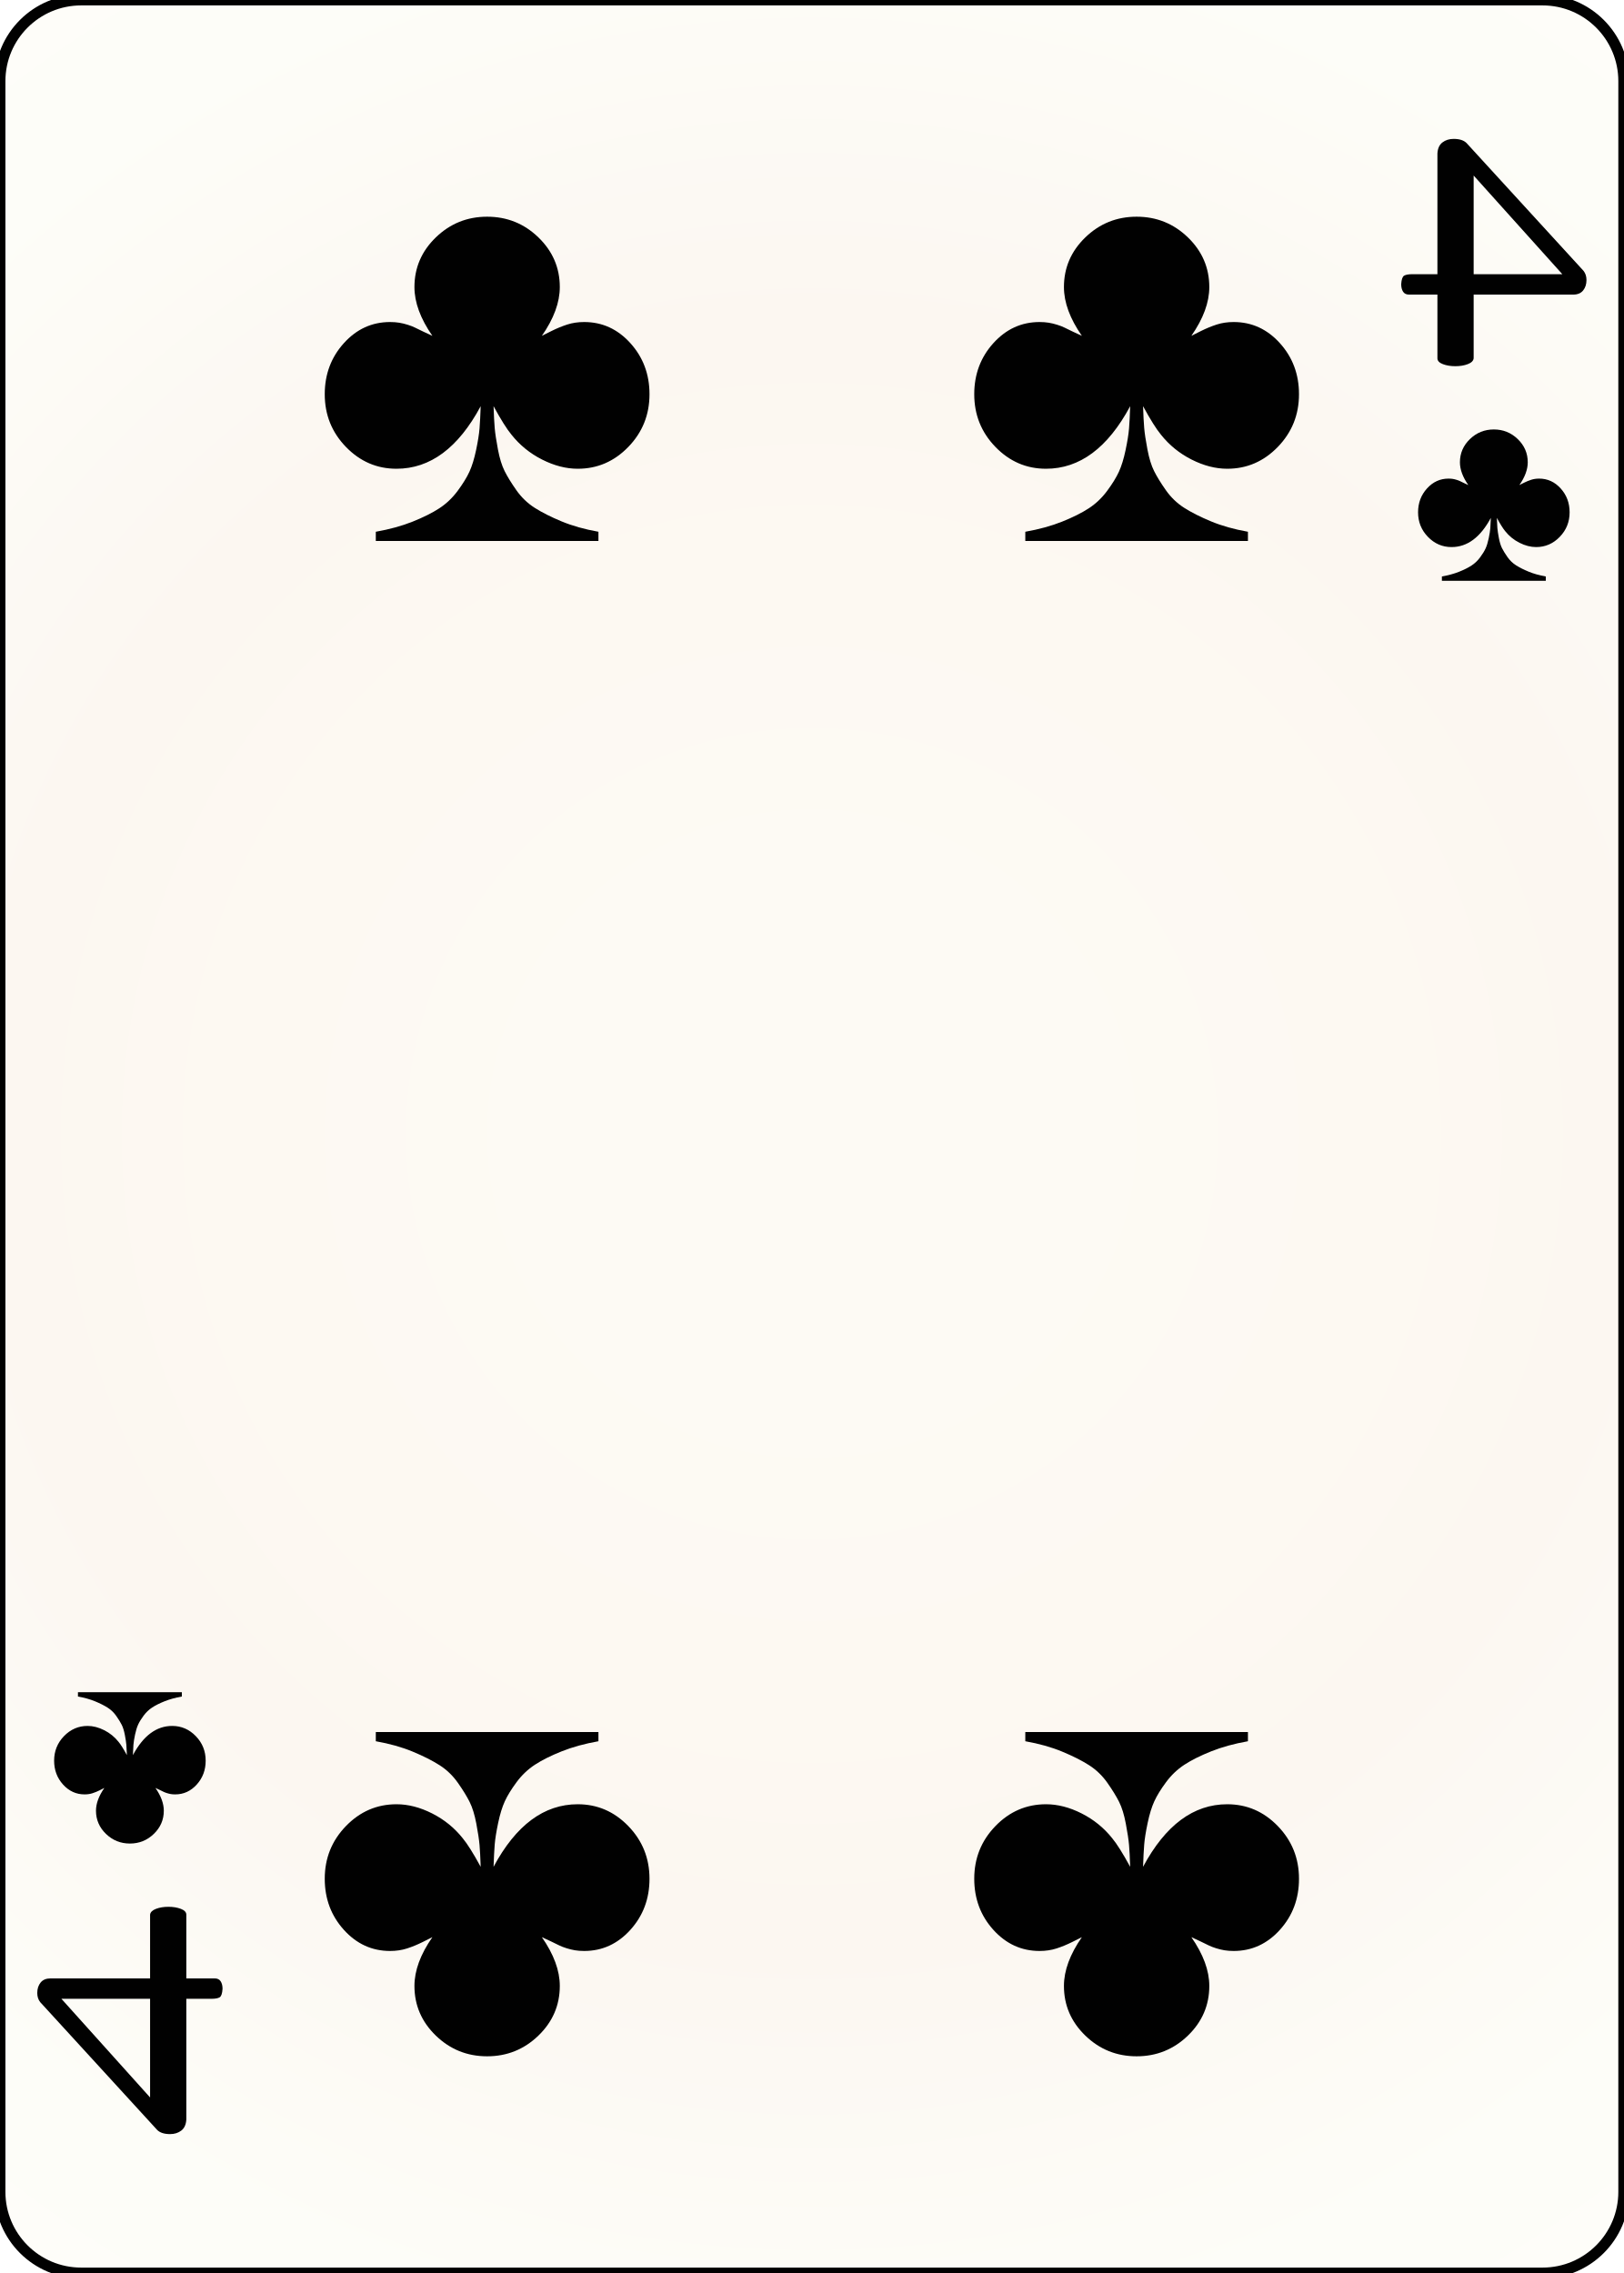
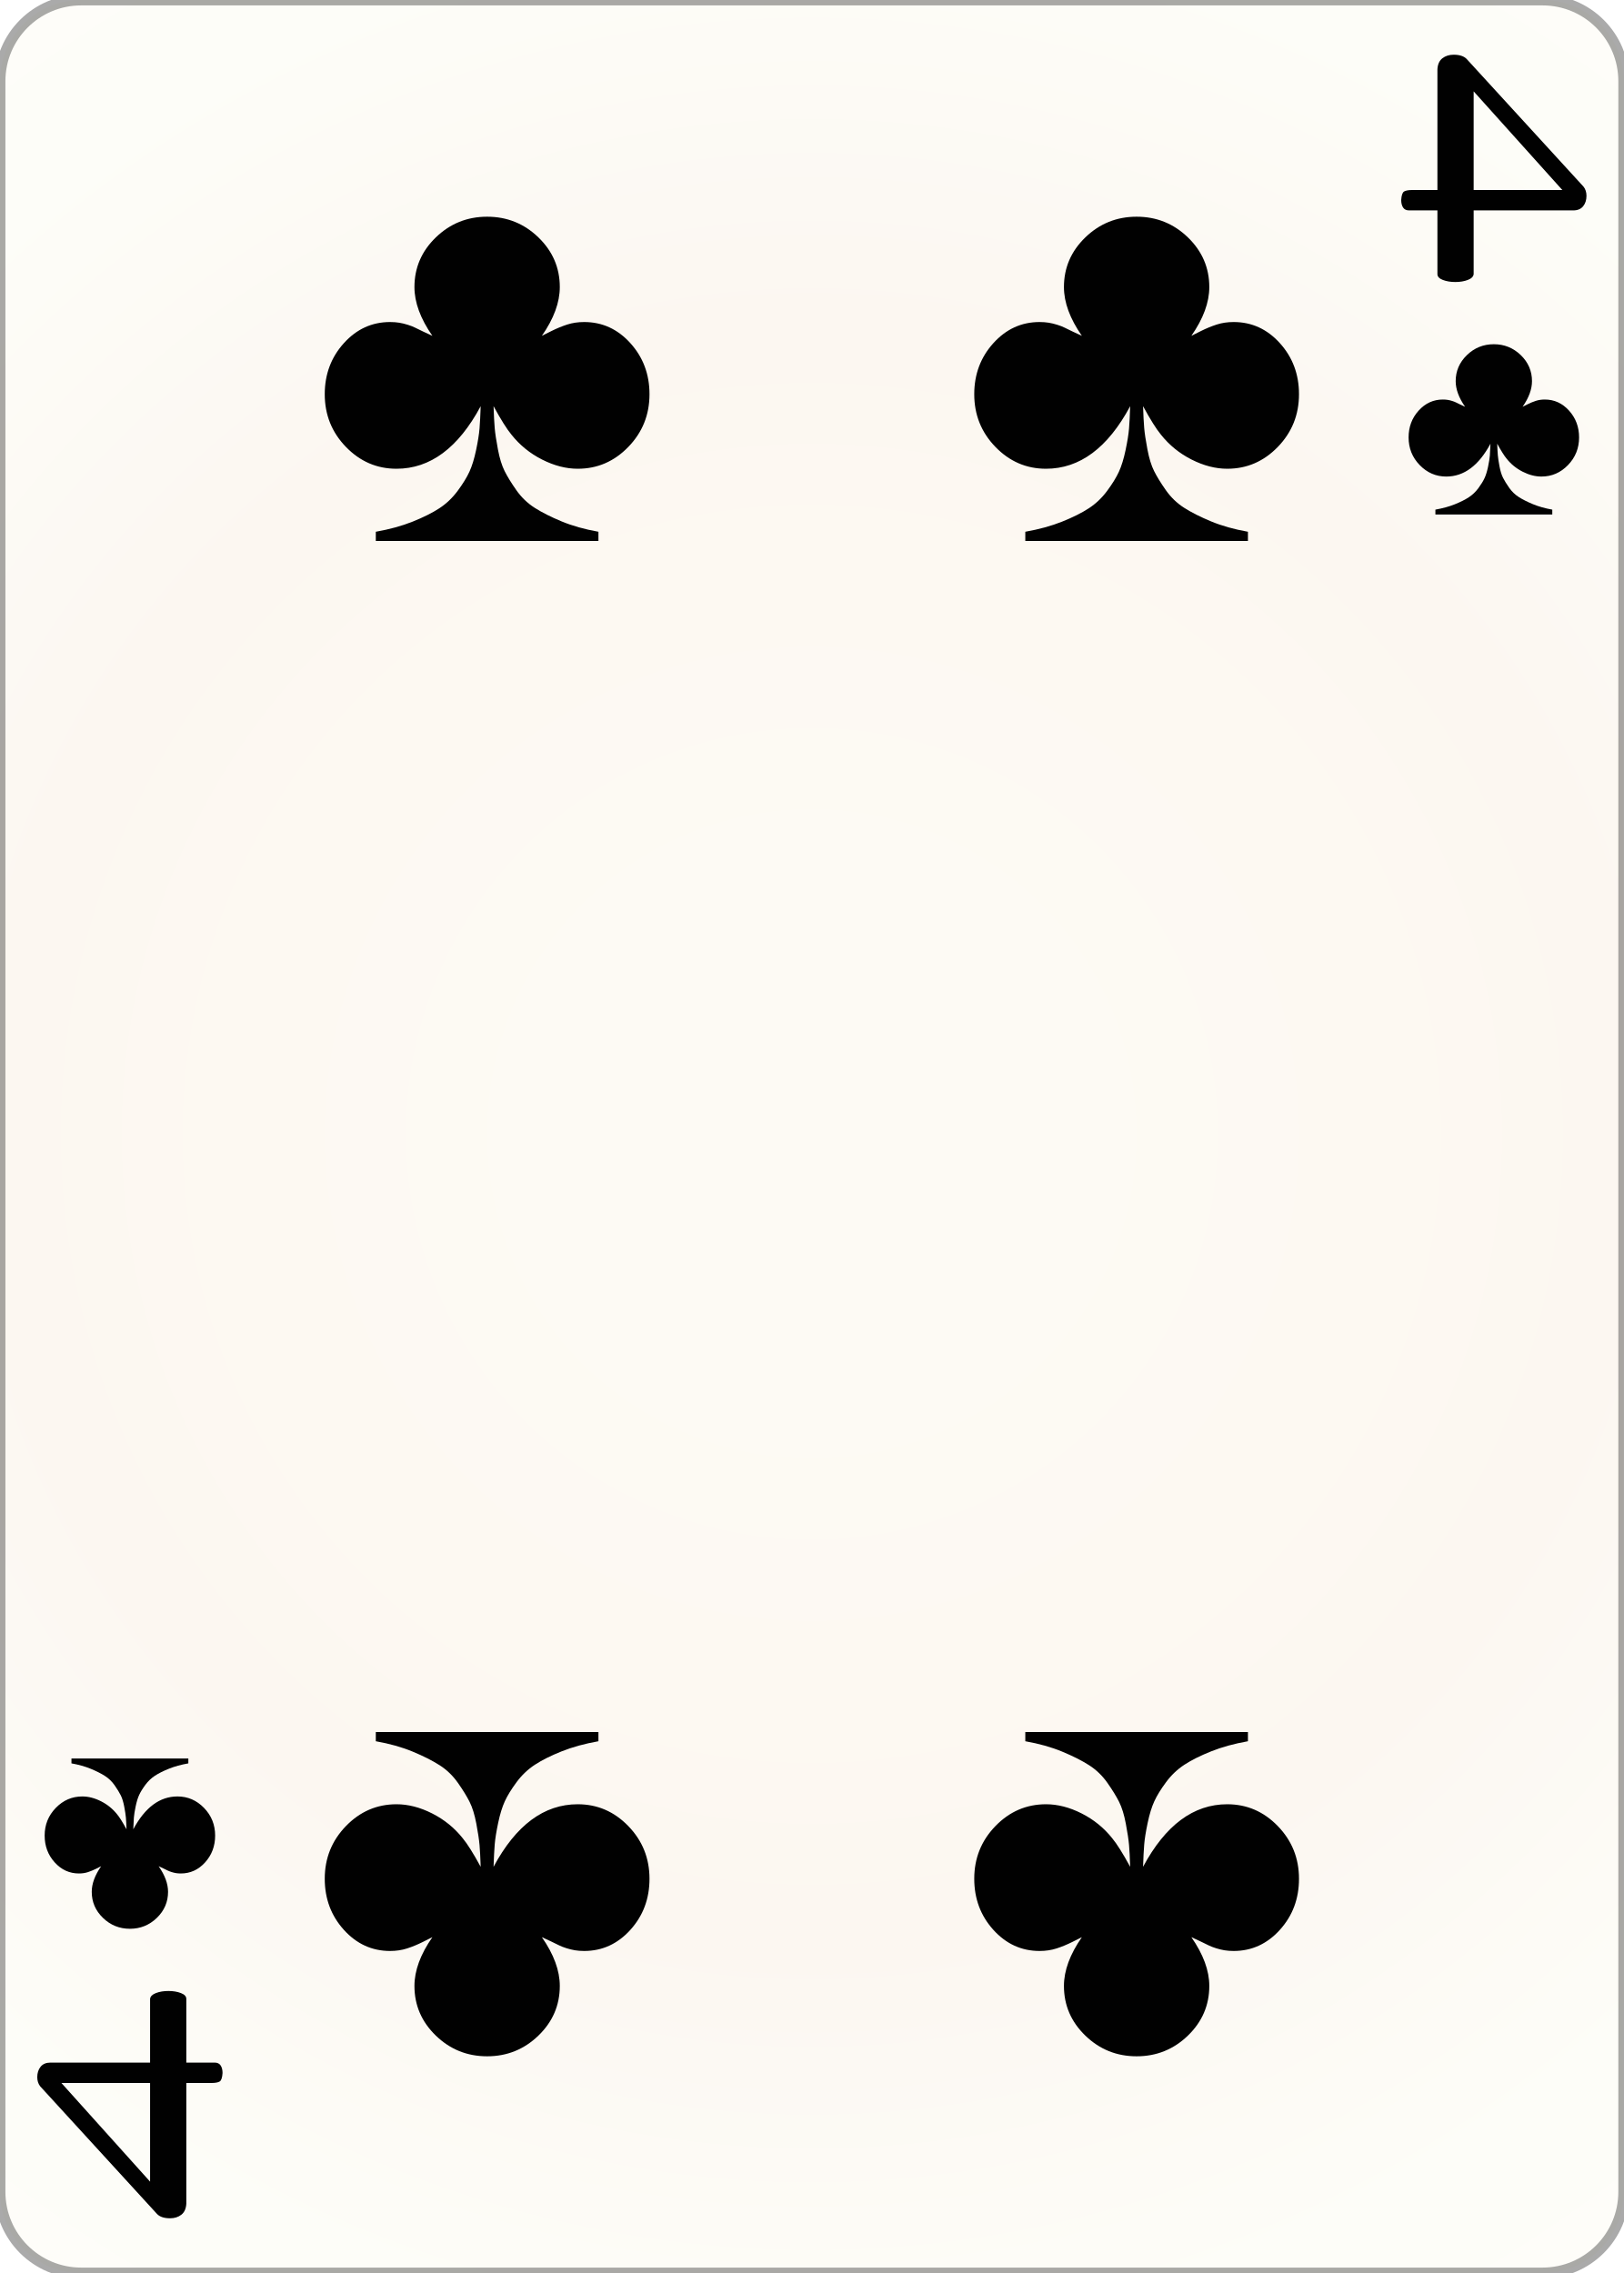
<svg width="150" height="210" id="card-webclub4">
  <radialGradient id="card-webwhitegradient" cx="75.0" cy="105.0" r="150" gradientTransform="matrix(1 0 0 1 0 -.25)" gradientUnits="userSpaceOnUse">
    <stop stop-color="#FDFAF4" offset=".15" />
    <stop stop-color="#FDF9F2" offset=".35" />
    <stop stop-color="#FCF7F1" offset=".5" />
    <stop stop-color="#FDFDF8" offset=".75" />
    <stop stop-color="#FFFDFA" offset="1" />
  </radialGradient>
-   <rect x="0" y="0" rx="7.5" ry="7.5" width="150" height="210.0" stroke="#010101" fill="url(#card-webwhitegradient)" />
+   <rect x="0" y="0" rx="7.5" ry="7.5" width="150" height="210.0" stroke="rgba(1,1,1,0.333)" fill="url(#card-webwhitegradient)" />
  <path d="M44.405 37.528C44.377 38.378 44.341 39.065 44.299 39.589C44.256 40.113 44.15 40.779 43.98 41.586S43.605 43.059 43.364 43.584S42.762 44.695 42.28 45.347S41.232 46.537 40.581 46.962S39.108 47.797 38.116 48.194S35.992 48.902 34.717 49.129V49.979H55.283V49.129C54.008 48.902 52.875 48.584 51.884 48.173S50.064 47.344 49.398 46.919S48.166 45.949 47.698 45.283S46.87 44.03 46.615 43.52S46.154 42.344 45.999 41.523S45.744 40.042 45.701 39.547C45.659 39.051 45.623 38.378 45.595 37.528C46.275 38.775 46.827 39.653 47.252 40.163C48.017 41.126 48.959 41.891 50.078 42.458C51.197 43.024 52.295 43.307 53.371 43.307C55.184 43.307 56.742 42.635 58.045 41.289S60.0 38.322 60.0 36.424C60.0 34.582 59.412 33.01 58.237 31.707S55.637 29.752 53.966 29.752C53.399 29.752 52.875 29.83 52.394 29.986S51.431 30.34 50.949 30.581L50.057 31.027C51.161 29.441 51.714 27.939 51.714 26.523C51.714 24.738 51.055 23.208 49.738 21.933S46.841 20.021 45.0 20.021S41.579 20.659 40.262 21.933S38.286 24.738 38.286 26.523C38.286 27.939 38.839 29.441 39.943 31.027C39.745 30.942 39.469 30.814 39.115 30.644S38.499 30.347 38.329 30.262S37.939 30.092 37.67 30.007S37.139 29.858 36.884 29.816S36.346 29.752 36.034 29.752C34.363 29.752 32.939 30.404 31.763 31.707S30.0 34.582 30.0 36.424C30.0 38.322 30.652 39.943 31.955 41.289S34.816 43.307 36.629 43.307C39.745 43.307 42.337 41.381 44.405 37.528Z" fill="#010101" />
  <path d="M45.595 172.472C45.623 171.622 45.659 170.935 45.701 170.411C45.744 169.887 45.85 169.221 46.02 168.414S46.395 166.941 46.636 166.416S47.238 165.305 47.72 164.653S48.768 163.463 49.419 163.038S50.892 162.203 51.884 161.806S54.008 161.098 55.283 160.871V160.021H34.717V160.871C35.992 161.098 37.125 161.416 38.116 161.827S39.936 162.656 40.602 163.081S41.834 164.051 42.302 164.717S43.13 165.97 43.385 166.48S43.846 167.656 44.001 168.477S44.256 169.958 44.299 170.453C44.341 170.949 44.377 171.622 44.405 172.472C43.725 171.225 43.173 170.347 42.748 169.837C41.983 168.874 41.041 168.109 39.922 167.542C38.803 166.976 37.705 166.693 36.629 166.693C34.816 166.693 33.258 167.365 31.955 168.711S30.0 171.678 30.0 173.576C30.0 175.418 30.588 176.99 31.763 178.293S34.363 180.248 36.034 180.248C36.601 180.248 37.125 180.17 37.606 180.014S38.569 179.66 39.051 179.419L39.943 178.973C38.839 180.559 38.286 182.061 38.286 183.477C38.286 185.262 38.945 186.792 40.262 188.067S43.159 189.979 45.0 189.979S48.421 189.341 49.738 188.067S51.714 185.262 51.714 183.477C51.714 182.061 51.161 180.559 50.057 178.973C50.255 179.058 50.531 179.186 50.885 179.356S51.501 179.653 51.671 179.738S52.061 179.908 52.33 179.993S52.861 180.142 53.116 180.184S53.654 180.248 53.966 180.248C55.637 180.248 57.061 179.596 58.237 178.293S60.0 175.418 60.0 173.576C60.0 171.678 59.348 170.057 58.045 168.711S55.184 166.693 53.371 166.693C50.255 166.693 47.663 168.619 45.595 172.472Z" fill="#010101" />
  <path d="M104.405 37.528C104.377 38.378 104.341 39.065 104.299 39.589C104.256 40.113 104.15 40.779 103.98 41.586S103.605 43.059 103.364 43.584S102.762 44.695 102.28 45.347S101.232 46.537 100.581 46.962S99.108 47.797 98.116 48.194S95.992 48.902 94.717 49.129V49.979H115.283V49.129C114.008 48.902 112.875 48.584 111.884 48.173S110.064 47.344 109.398 46.919S108.166 45.949 107.698 45.283S106.87 44.03 106.615 43.52S106.154 42.344 105.999 41.523S105.744 40.042 105.701 39.547C105.659 39.051 105.623 38.378 105.595 37.528C106.275 38.775 106.827 39.653 107.252 40.163C108.017 41.126 108.959 41.891 110.078 42.458C111.197 43.024 112.295 43.307 113.371 43.307C115.184 43.307 116.742 42.635 118.045 41.289S120.0 38.322 120.0 36.424C120.0 34.582 119.412 33.01 118.237 31.707S115.637 29.752 113.966 29.752C113.399 29.752 112.875 29.83 112.394 29.986S111.431 30.34 110.949 30.581L110.057 31.027C111.161 29.441 111.714 27.939 111.714 26.523C111.714 24.738 111.055 23.208 109.738 21.933S106.841 20.021 105.0 20.021S101.579 20.659 100.262 21.933S98.286 24.738 98.286 26.523C98.286 27.939 98.839 29.441 99.943 31.027C99.745 30.942 99.469 30.814 99.115 30.644S98.499 30.347 98.329 30.262S97.939 30.092 97.67 30.007S97.139 29.858 96.884 29.816S96.346 29.752 96.034 29.752C94.363 29.752 92.939 30.404 91.763 31.707S90.0 34.582 90.0 36.424C90.0 38.322 90.652 39.943 91.955 41.289S94.816 43.307 96.629 43.307C99.745 43.307 102.337 41.381 104.405 37.528Z" fill="#010101" />
  <path d="M105.595 172.472C105.623 171.622 105.659 170.935 105.701 170.411C105.744 169.887 105.85 169.221 106.02 168.414S106.395 166.941 106.636 166.416S107.238 165.305 107.72 164.653S108.768 163.463 109.419 163.038S110.892 162.203 111.884 161.806S114.008 161.098 115.283 160.871V160.021H94.717V160.871C95.992 161.098 97.125 161.416 98.116 161.827S99.936 162.656 100.602 163.081S101.834 164.051 102.302 164.717S103.13 165.97 103.385 166.48S103.846 167.656 104.001 168.477S104.256 169.958 104.299 170.453C104.341 170.949 104.377 171.622 104.405 172.472C103.725 171.225 103.173 170.347 102.748 169.837C101.983 168.874 101.041 168.109 99.922 167.542C98.803 166.976 97.705 166.693 96.629 166.693C94.816 166.693 93.258 167.365 91.955 168.711S90.0 171.678 90.0 173.576C90.0 175.418 90.588 176.99 91.763 178.293S94.363 180.248 96.034 180.248C96.601 180.248 97.125 180.17 97.606 180.014S98.569 179.66 99.051 179.419L99.943 178.973C98.839 180.559 98.286 182.061 98.286 183.477C98.286 185.262 98.945 186.792 100.262 188.067S103.159 189.979 105.0 189.979S108.421 189.341 109.738 188.067S111.714 185.262 111.714 183.477C111.714 182.061 111.161 180.559 110.057 178.973C110.255 179.058 110.531 179.186 110.885 179.356S111.501 179.653 111.671 179.738S112.061 179.908 112.33 179.993S112.861 180.142 113.116 180.184S113.654 180.248 113.966 180.248C115.637 180.248 117.061 179.596 118.237 178.293S120.0 175.418 120.0 173.576C120.0 171.678 119.348 170.057 118.045 168.711S115.184 166.693 113.371 166.693C110.255 166.693 107.663 168.619 105.595 172.472Z" fill="#010101" />
-   <path d="M135.596 33.641Q136.096 33.449 136.135 33.103V27.218H145.327Q145.942 27.218 146.25 26.833T146.558 25.872Q146.558 25.372 146.288 25.026L135.481 13.218Q135.096 12.833 134.288 12.833Q133.673 12.833 133.25 13.16T132.788 14.179V25.333H130.481Q129.942 25.333 129.712 25.468T129.442 26.256Q129.442 26.679 129.615 26.949T130.173 27.218H132.788V33.103Q132.788 33.449 133.288 33.641T134.442 33.833T135.596 33.641ZM144.327 25.333H136.135V16.218Z" fill="#010101" />
-   <path d="M137.722 47.847C137.709 48.243 137.693 48.564 137.673 48.808C137.653 49.053 137.603 49.364 137.524 49.74S137.349 50.428 137.237 50.672S136.956 51.191 136.731 51.495S136.242 52.05 135.938 52.249S135.25 52.639 134.788 52.824S133.796 53.154 133.201 53.26V53.657H142.799V53.26C142.204 53.154 141.675 53.006 141.212 52.814S140.363 52.427 140.052 52.229S139.477 51.776 139.259 51.465S138.873 50.881 138.754 50.643S138.539 50.094 138.466 49.711S138.347 49.02 138.327 48.788C138.307 48.557 138.291 48.243 138.278 47.847C138.595 48.428 138.853 48.838 139.051 49.076C139.408 49.525 139.847 49.882 140.37 50.147C140.892 50.411 141.404 50.543 141.906 50.543C142.753 50.543 143.48 50.229 144.088 49.601S145 48.217 145 47.331C145 46.472 144.726 45.738 144.177 45.13S142.964 44.218 142.184 44.218C141.92 44.218 141.675 44.254 141.45 44.327S141.001 44.492 140.776 44.604L140.36 44.813C140.875 44.072 141.133 43.372 141.133 42.711C141.133 41.878 140.826 41.164 140.211 40.569S138.859 39.677 138.0 39.677S136.404 39.974 135.789 40.569S134.867 41.878 134.867 42.711C134.867 43.372 135.125 44.072 135.64 44.813C135.548 44.773 135.419 44.713 135.254 44.634S134.966 44.495 134.887 44.456S134.705 44.376 134.579 44.337S134.331 44.267 134.213 44.247S133.961 44.218 133.816 44.218C133.036 44.218 132.372 44.522 131.823 45.13S131 46.472 131 47.331C131 48.217 131.304 48.974 131.912 49.601S133.247 50.543 134.094 50.543C135.548 50.543 136.757 49.644 137.722 47.847Z" fill="#010101" />
-   <path d="M14.404 176.359Q13.904 176.551 13.865 176.897V182.782H4.673Q4.058 182.782 3.75 183.167T3.442 184.128Q3.442 184.628 3.712 184.974L14.519 196.782Q14.904 197.167 15.712 197.167Q16.327 197.167 16.75 196.84T17.212 195.821V184.667H19.519Q20.058 184.667 20.288 184.532T20.558 183.744Q20.558 183.321 20.385 183.051T19.827 182.782H17.212V176.897Q17.212 176.551 16.712 176.359T15.558 176.167T14.404 176.359ZM5.673 184.667H13.865V193.782Z" fill="#010101" />
-   <path d="M12.278 162.153C12.291 161.757 12.307 161.436 12.327 161.192C12.347 160.947 12.397 160.636 12.476 160.26S12.651 159.572 12.763 159.328S13.044 158.809 13.269 158.505S13.758 157.95 14.062 157.751S14.75 157.361 15.212 157.176S16.204 156.846 16.799 156.74V156.343H7.201V156.74C7.796 156.846 8.325 156.994 8.788 157.186S9.637 157.573 9.948 157.771S10.523 158.224 10.741 158.535S11.127 159.119 11.246 159.357S11.461 159.906 11.534 160.289S11.653 160.98 11.673 161.212C11.693 161.443 11.709 161.757 11.722 162.153C11.405 161.572 11.147 161.162 10.949 160.924C10.592 160.475 10.153 160.118 9.63 159.853C9.108 159.589 8.596 159.457 8.094 159.457C7.247 159.457 6.52 159.771 5.912 160.399S5 161.783 5 162.669C5 163.528 5.274 164.262 5.823 164.87S7.036 165.782 7.816 165.782C8.08 165.782 8.325 165.746 8.55 165.673S8.999 165.508 9.224 165.396L9.64 165.187C9.125 165.928 8.867 166.628 8.867 167.289C8.867 168.122 9.174 168.836 9.789 169.431S11.141 170.323 12.0 170.323S13.596 170.026 14.211 169.431S15.133 168.122 15.133 167.289C15.133 166.628 14.875 165.928 14.36 165.187C14.452 165.227 14.581 165.287 14.746 165.366S15.034 165.505 15.113 165.544S15.295 165.624 15.421 165.663S15.669 165.733 15.787 165.753S16.039 165.782 16.184 165.782C16.964 165.782 17.628 165.478 18.177 164.87S19 163.528 19 162.669C19 161.783 18.696 161.026 18.088 160.399S16.753 159.457 15.906 159.457C14.452 159.457 13.243 160.356 12.278 162.153Z" fill="#010101" />
+   <path d="M135.596 25.863Q136.096 25.671 136.135 25.325V19.44H145.327Q145.942 19.44 146.25 19.055T146.558 18.094Q146.558 17.594 146.288 17.248L135.481 5.44Q135.096 5.055 134.288 5.055Q133.673 5.055 133.25 5.382T132.788 6.402V17.555H130.481Q129.942 17.555 129.712 17.69T129.442 18.478Q129.442 18.902 129.615 19.171T130.173 19.44H132.788V25.325Q132.788 25.671 133.288 25.863T134.442 26.055T135.596 25.863ZM144.327 17.555H136.135V8.44Z" fill="#010101" />
+   <path d="M137.688 40.994C137.673 41.44 137.654 41.801 137.632 42.076C137.61 42.351 137.554 42.701 137.465 43.125S137.268 43.898 137.141 44.173S136.825 44.757 136.572 45.099S136.022 45.724 135.68 45.947S134.907 46.385 134.386 46.594S133.271 46.965 132.601 47.084V47.531H143.399V47.084C142.729 46.965 142.135 46.798 141.614 46.582S140.658 46.147 140.309 45.924S139.662 45.415 139.417 45.065S138.982 44.407 138.848 44.14S138.606 43.522 138.524 43.091S138.39 42.314 138.368 42.054C138.346 41.793 138.327 41.44 138.312 40.994C138.669 41.648 138.959 42.109 139.182 42.377C139.584 42.883 140.078 43.284 140.666 43.582C141.253 43.879 141.83 44.028 142.395 44.028C143.347 44.028 144.165 43.675 144.849 42.968S145.875 41.41 145.875 40.414C145.875 39.447 145.566 38.622 144.949 37.938S143.585 36.912 142.707 36.912C142.41 36.912 142.135 36.952 141.882 37.034S141.376 37.22 141.123 37.347L140.655 37.581C141.235 36.748 141.525 35.96 141.525 35.216C141.525 34.279 141.179 33.476 140.487 32.807S138.967 31.803 138.0 31.803S136.204 32.137 135.513 32.807S134.475 34.279 134.475 35.216C134.475 35.96 134.765 36.748 135.345 37.581C135.241 37.536 135.096 37.469 134.91 37.38S134.587 37.224 134.498 37.179S134.293 37.09 134.152 37.045S133.873 36.967 133.739 36.945S133.456 36.912 133.293 36.912C132.415 36.912 131.668 37.254 131.051 37.938S130.125 39.447 130.125 40.414C130.125 41.41 130.467 42.262 131.151 42.968S132.653 44.028 133.605 44.028C135.241 44.028 136.602 43.017 137.688 40.994Z" fill="#010101" />
+   <path d="M14.404 184.137Q13.904 184.329 13.865 184.675V190.56H4.673Q4.058 190.56 3.75 190.945T3.442 191.906Q3.442 192.406 3.712 192.752L14.519 204.56Q14.904 204.945 15.712 204.945Q16.327 204.945 16.75 204.618T17.212 203.598V192.445H19.519Q20.058 192.445 20.288 192.31T20.558 191.522Q20.558 191.098 20.385 190.829T19.827 190.56H17.212V184.675Q17.212 184.329 16.712 184.137T15.558 183.945T14.404 184.137ZM5.673 192.445H13.865V201.56Z" fill="#010101" />
+   <path d="M12.312 169.006C12.327 168.56 12.346 168.199 12.368 167.924C12.39 167.649 12.446 167.299 12.535 166.875S12.732 166.102 12.859 165.827S13.175 165.243 13.428 164.901S13.978 164.276 14.32 164.053S15.093 163.615 15.614 163.406S16.729 163.035 17.399 162.916V162.469H6.601V162.916C7.271 163.035 7.865 163.202 8.386 163.418S9.342 163.853 9.691 164.076S10.338 164.585 10.583 164.935S11.018 165.593 11.152 165.86S11.394 166.478 11.476 166.909S11.61 167.686 11.632 167.946C11.654 168.207 11.673 168.56 11.688 169.006C11.331 168.352 11.041 167.891 10.818 167.623C10.416 167.117 9.922 166.716 9.334 166.418C8.747 166.121 8.17 165.972 7.605 165.972C6.653 165.972 5.835 166.325 5.151 167.032S4.125 168.59 4.125 169.586C4.125 170.553 4.434 171.378 5.051 172.062S6.415 173.088 7.293 173.088C7.59 173.088 7.865 173.048 8.118 172.966S8.624 172.78 8.877 172.653L9.345 172.419C8.765 173.252 8.475 174.04 8.475 174.784C8.475 175.721 8.821 176.524 9.513 177.193S11.033 178.197 12.0 178.197S13.796 177.863 14.487 177.193S15.525 175.721 15.525 174.784C15.525 174.04 15.235 173.252 14.655 172.419C14.759 172.464 14.904 172.531 15.09 172.62S15.413 172.776 15.502 172.821S15.707 172.91 15.848 172.955S16.127 173.033 16.261 173.055S16.544 173.088 16.707 173.088C17.585 173.088 18.332 172.746 18.949 172.062S19.875 170.553 19.875 169.586C19.875 168.59 19.533 167.738 18.849 167.032S17.347 165.972 16.395 165.972C14.759 165.972 13.398 166.983 12.312 169.006Z" fill="#010101" />
</svg>
